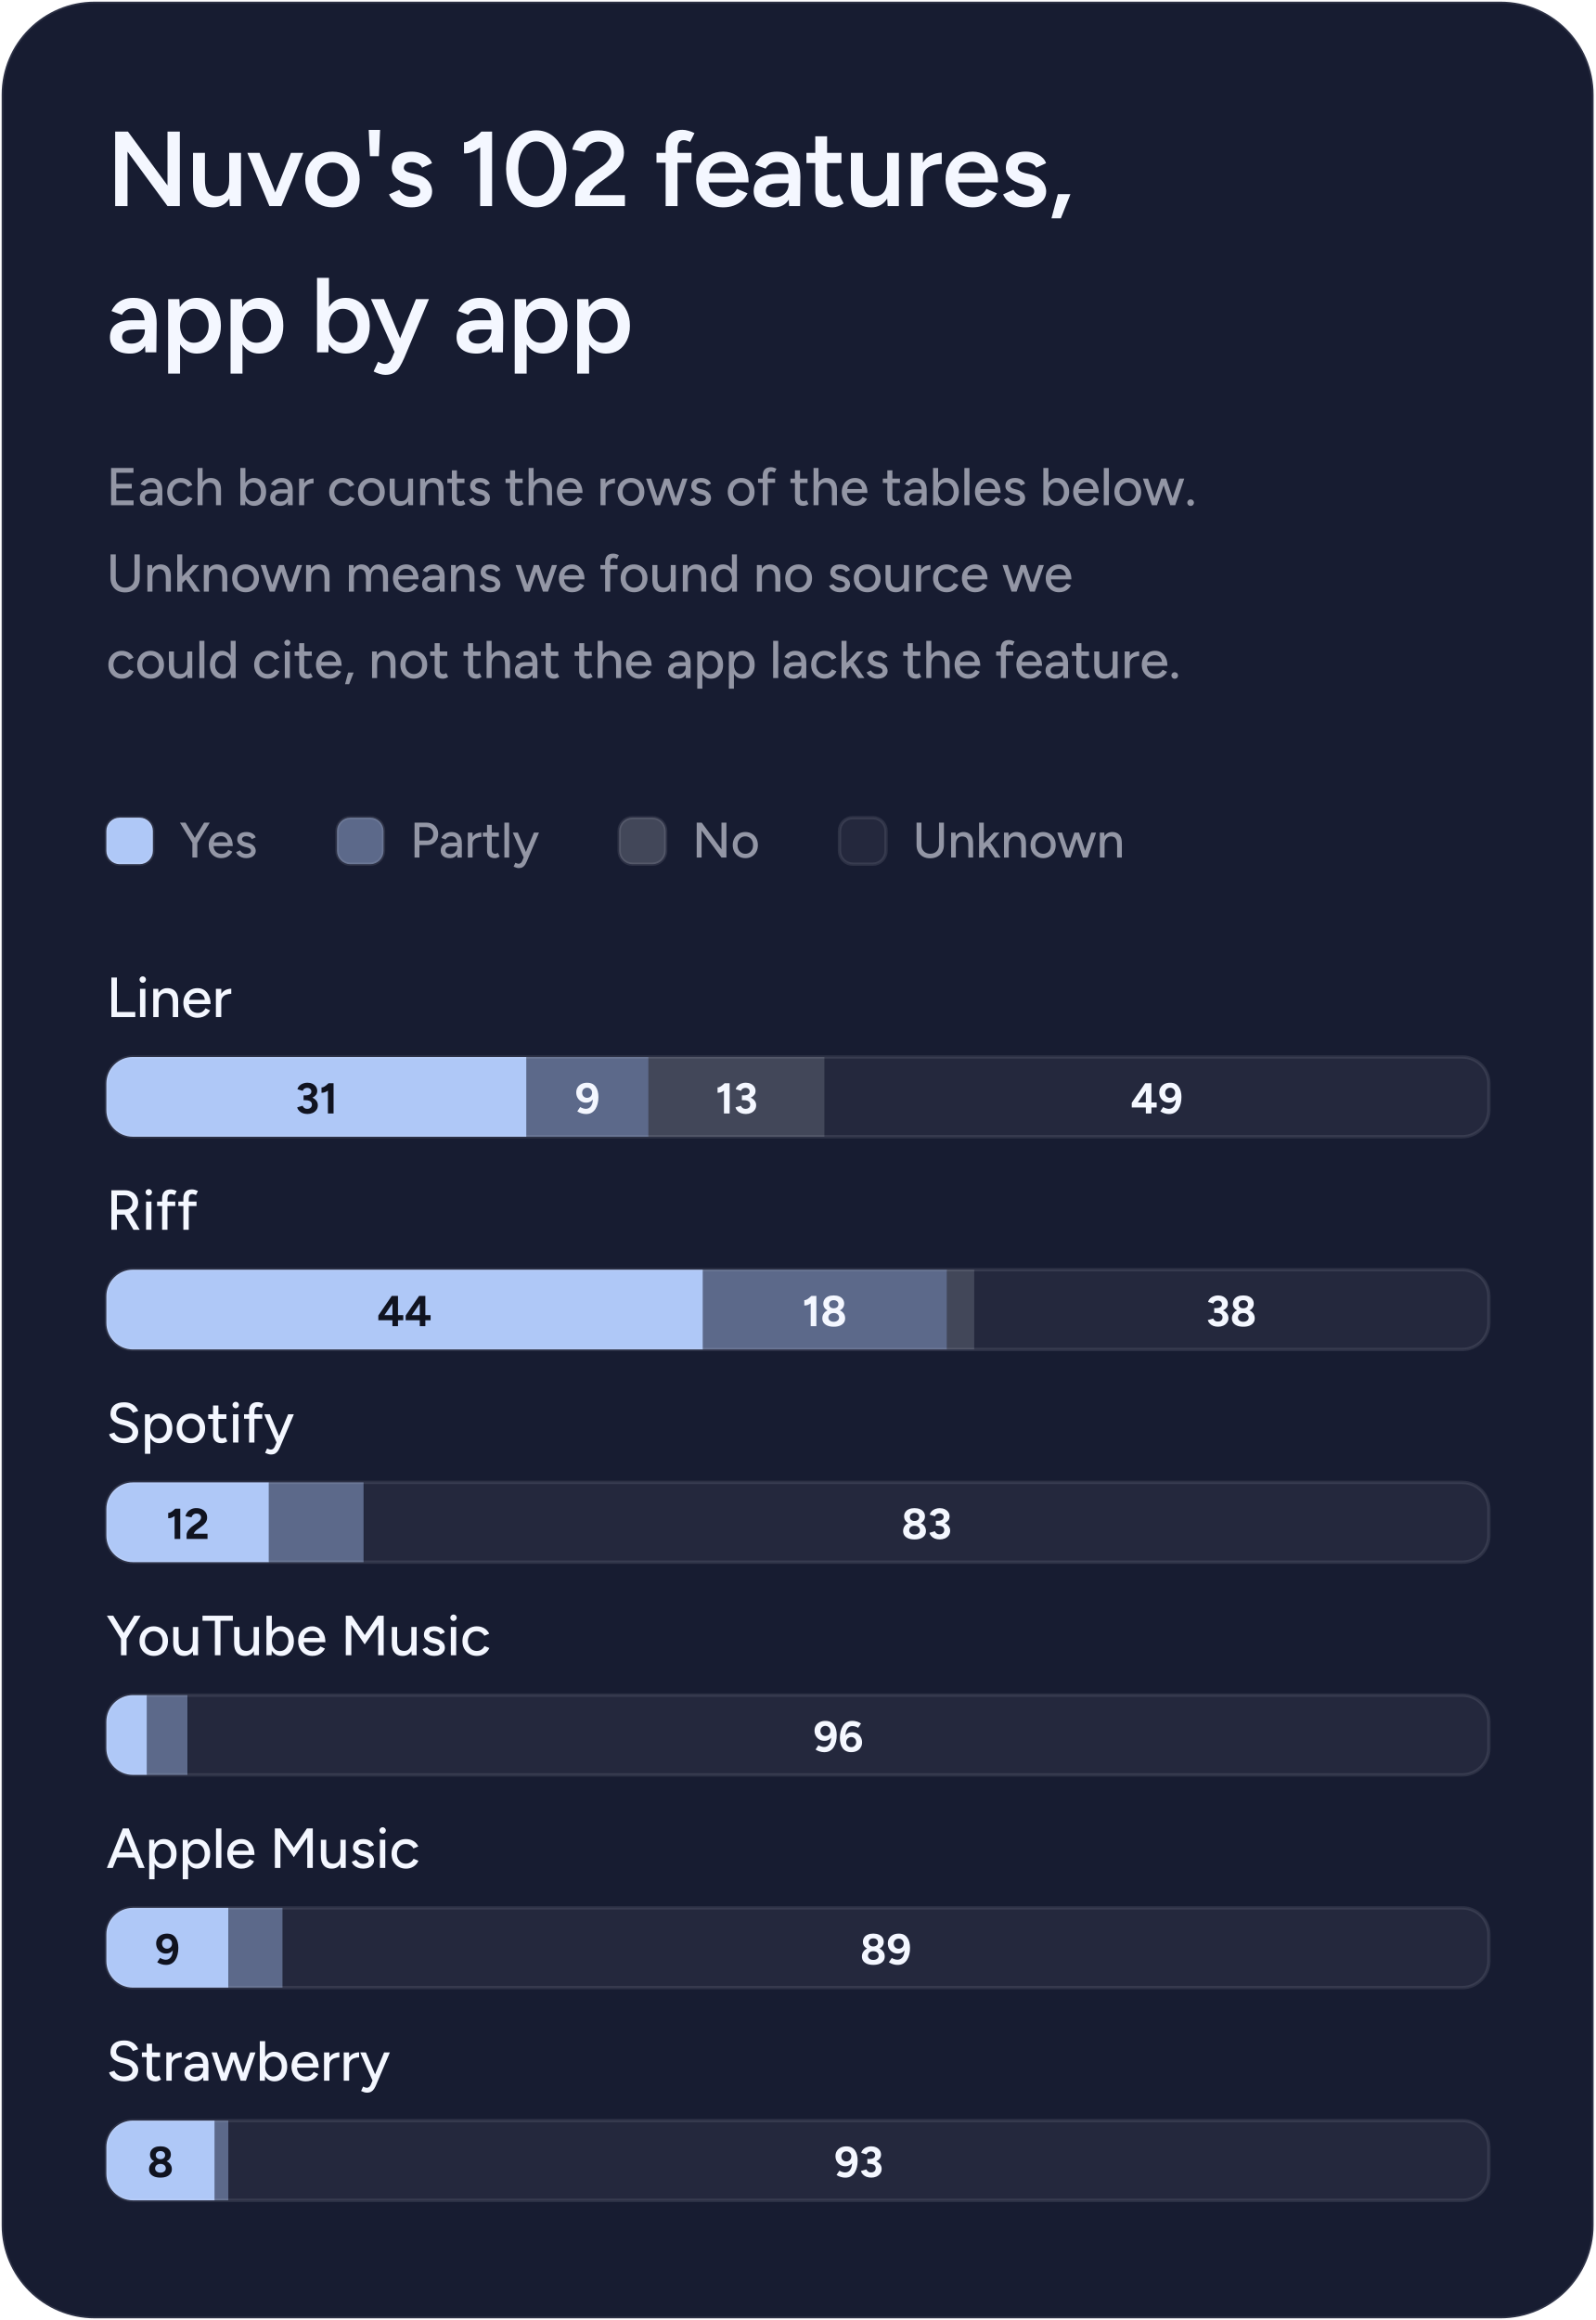
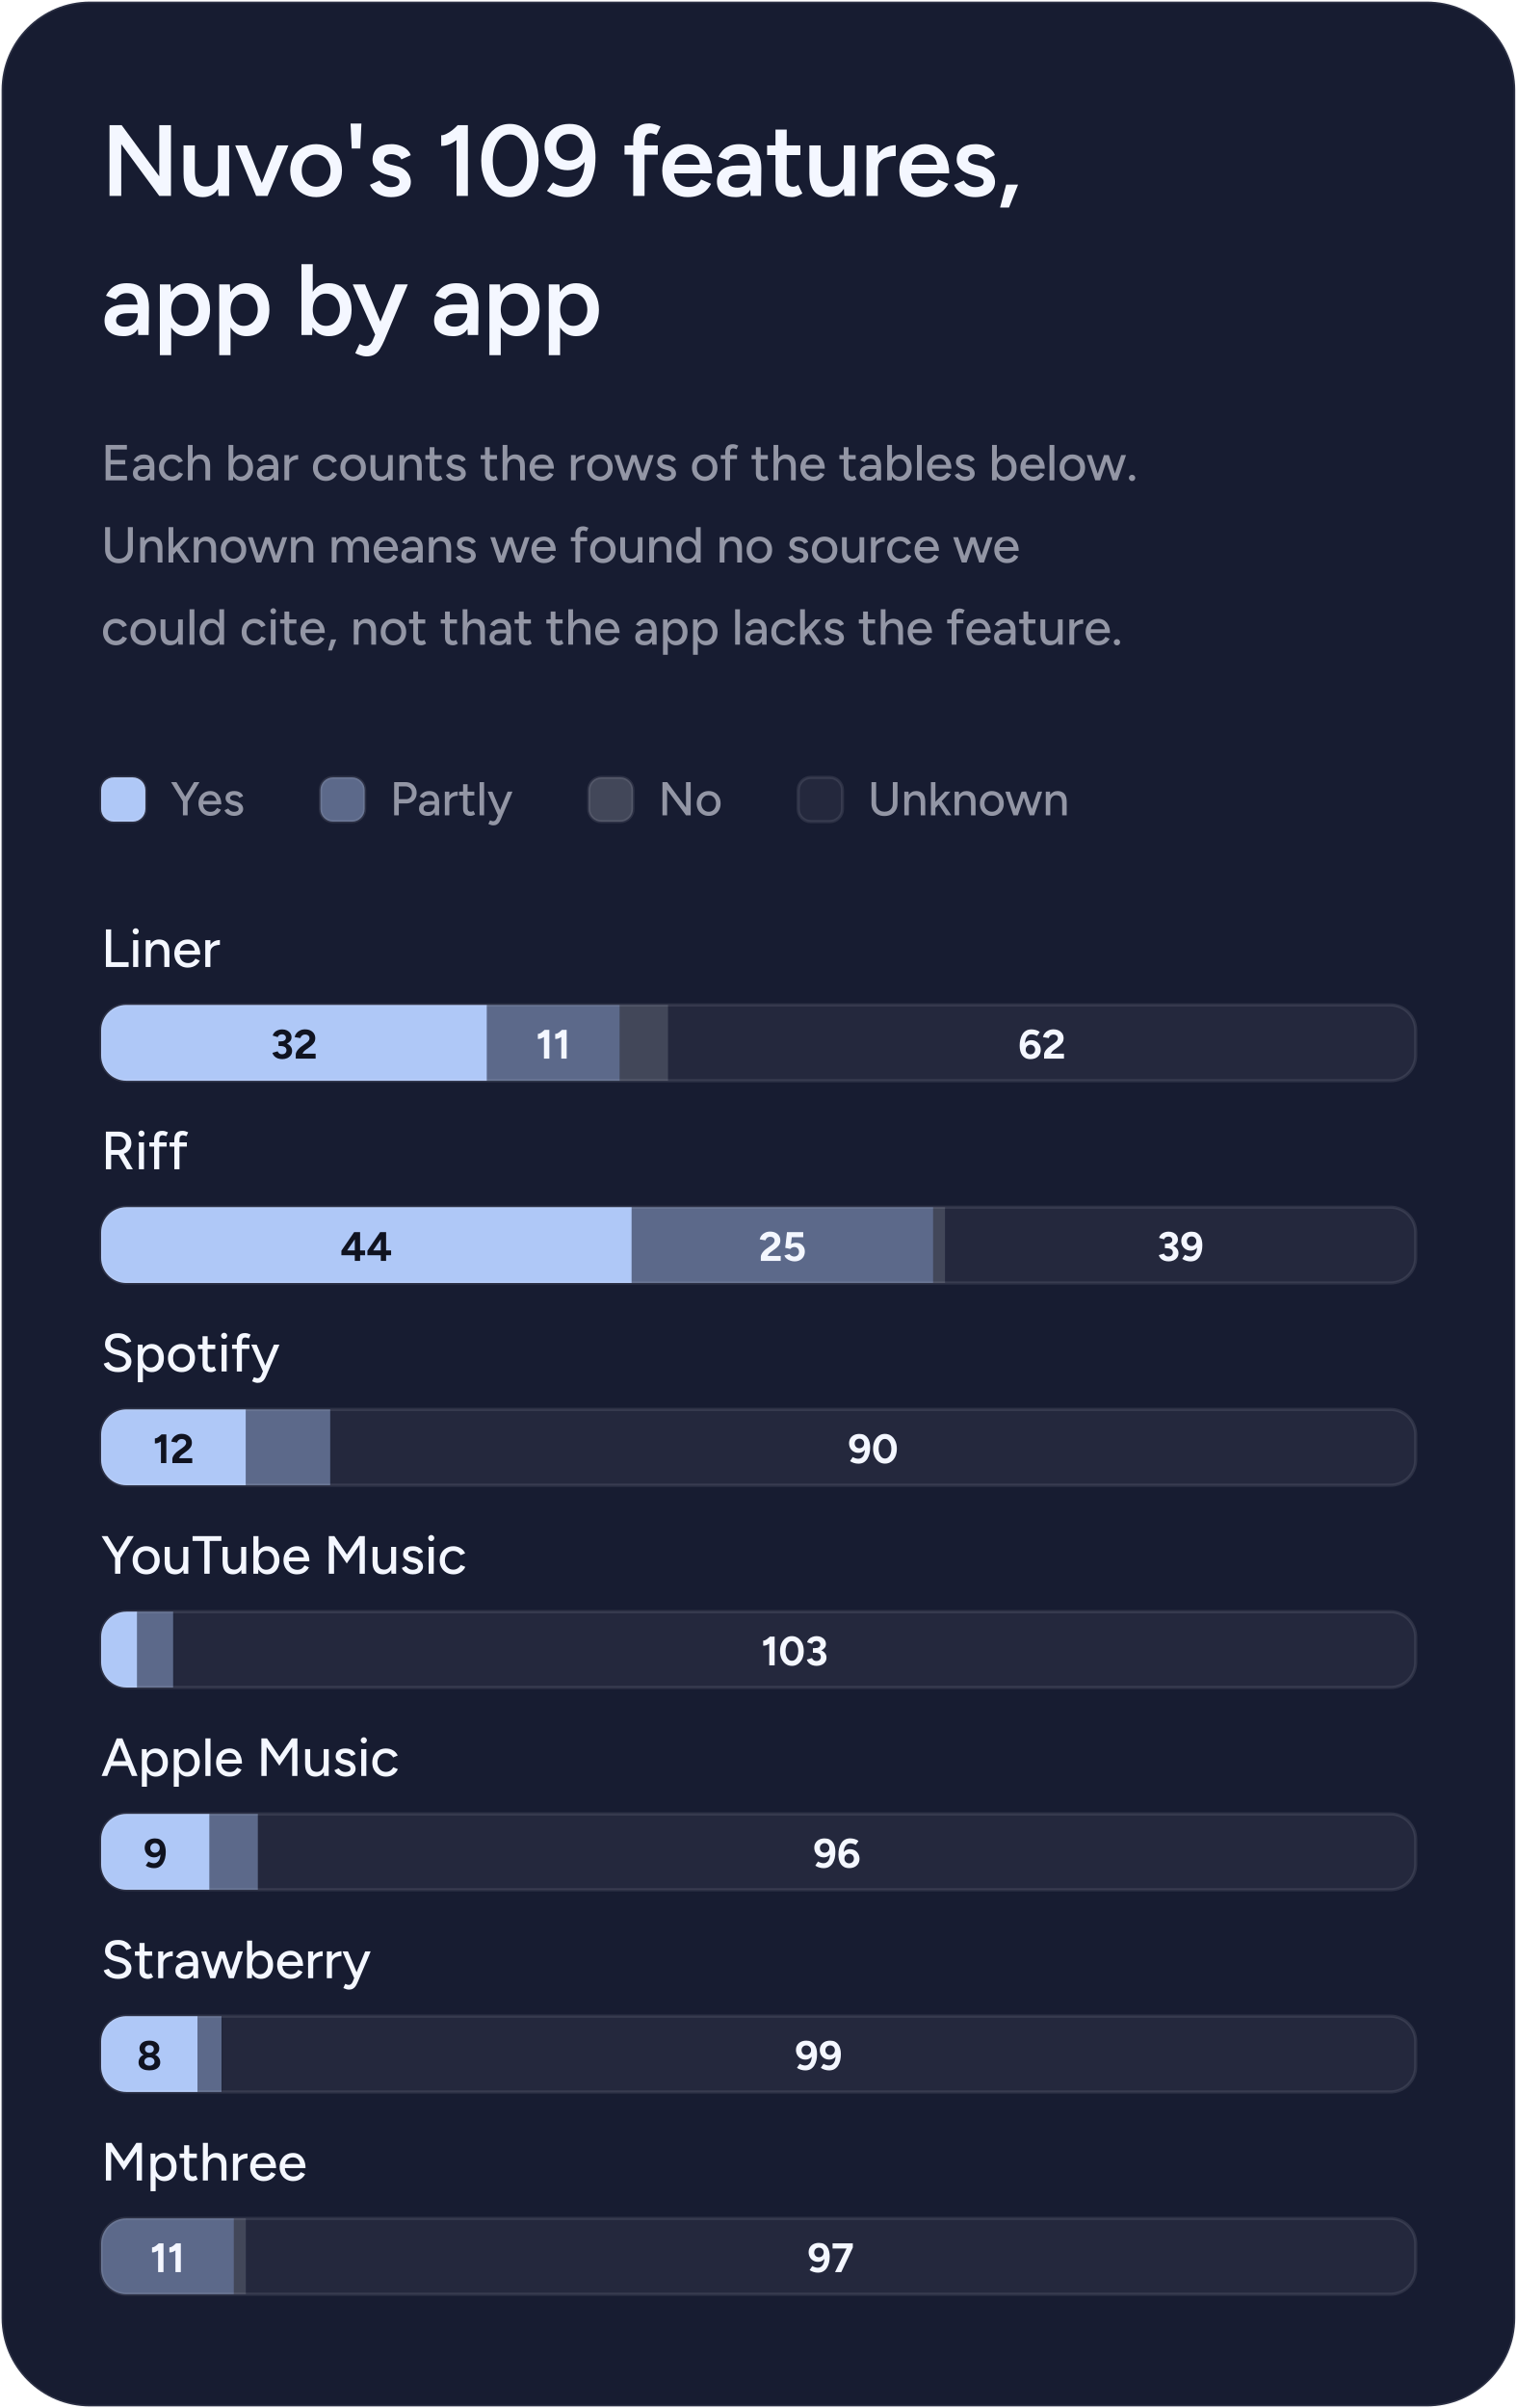
- <svg xmlns="http://www.w3.org/2000/svg" width="480" height="698" viewBox="0 0 480 698" role="img" aria-label="How many of Nuvo's 102 features each app has">
+ <svg xmlns="http://www.w3.org/2000/svg" width="480" height="762" viewBox="0 0 480 762" role="img" aria-label="How many of Nuvo's 109 features each app has">
  <defs>
    <path id="g500-2c" d="M37 115 95 -103H198L114 115Z" />
    <path id="g500-2e" d="M109 14Q84 14 66 -4Q47 -22 47 -48Q47 -74 66 -92Q84 -110 109 -110Q135 -110 154 -92Q172 -74 172 -48Q172 -22 154 -4Q135 14 109 14Z" />
    <path id="g500-41" d="M9 0 291 -700H396L678 0H573L498 -187H189L114 0ZM223 -275H464L344 -576Z" />
    <path id="g500-45" d="M89 0V-700H510V-610H187V-402H478V-314H187V-90H512V0Z" />
    <path id="g500-4c" d="M89 0V-700H187V-90H512V0Z" />
    <path id="g500-4d" d="M89 0V-700H193L425 -357L656 -700H760V0H662V-542L424 -191L187 -541V0Z" />
    <path id="g500-4e" d="M89 0V-700H190L586 -164V-700H685V0H586L187 -541V0Z" />
    <path id="g500-50" d="M89 0V-700H325Q395 -700 448 -672Q502 -643 532 -592Q563 -542 563 -475Q563 -410 535 -359Q507 -308 458 -279Q408 -250 344 -250H187V0ZM187 -341H343Q396 -341 430 -378Q464 -416 464 -475Q464 -536 424 -573Q385 -610 324 -610H187Z" />
    <path id="g500-52" d="M89 0V-700H325Q395 -700 448 -672Q502 -645 532 -596Q563 -548 563 -484Q563 -415 524 -363Q485 -311 422 -287L591 0H480L324 -268Q318 -268 311 -268Q304 -268 297 -268H187V0ZM187 -358H334Q370 -358 398 -374Q427 -391 444 -420Q462 -448 462 -484Q462 -540 423 -575Q384 -610 322 -610H187Z" />
    <path id="g500-53" d="M315 12Q259 12 214 -1Q168 -14 134 -36Q101 -59 79 -87Q57 -115 48 -146L143 -177Q158 -136 200 -106Q242 -76 303 -75Q377 -75 420 -104Q462 -134 462 -183Q462 -228 425 -256Q388 -285 327 -300L246 -321Q198 -334 158 -358Q119 -382 96 -419Q73 -456 73 -508Q73 -604 136 -658Q198 -712 316 -712Q384 -712 434 -690Q484 -669 516 -634Q549 -599 563 -557L468 -525Q451 -570 410 -598Q369 -625 309 -625Q246 -625 210 -595Q173 -565 173 -513Q173 -469 202 -446Q230 -422 278 -410L359 -390Q457 -366 510 -310Q564 -255 564 -189Q564 -132 536 -86Q507 -41 452 -14Q396 12 315 12Z" />
    <path id="g500-54" d="M231 0V-610H12V-700H549V-610H330V0Z" />
    <path id="g500-55" d="M351 15Q270 15 208 -18Q147 -52 113 -112Q79 -173 79 -252V-700H177V-252Q177 -200 200 -160Q222 -120 262 -98Q301 -76 353 -76Q405 -76 445 -98Q485 -120 507 -160Q529 -200 529 -252V-700H628V-252Q628 -173 594 -112Q559 -52 496 -18Q434 15 351 15Z" />
    <path id="g500-59" d="M259 0V-293L9 -700H122L308 -394L494 -700H608L358 -294V0Z" />
    <path id="g500-61" d="M226 12Q137 12 88 -28Q38 -69 38 -141Q38 -218 90 -258Q141 -299 233 -299H367Q361 -363 334 -396Q306 -428 251 -428Q212 -428 184 -412Q155 -396 136 -362L52 -394Q70 -428 97 -454Q124 -481 162 -496Q200 -512 251 -512Q322 -512 369 -484Q416 -456 440 -403Q463 -350 462 -272L461 0H373L370 -64Q348 -28 312 -8Q276 12 226 12ZM234 -69Q275 -69 305 -86Q335 -104 352 -136Q369 -167 369 -208V-224H259Q190 -224 162 -202Q134 -181 134 -143Q134 -108 160 -88Q187 -69 234 -69Z" />
    <path id="g500-62" d="M325 12Q271 12 229 -12Q187 -37 160 -81L156 0H66V-700H161V-420Q188 -464 230 -488Q271 -512 325 -512Q392 -512 443 -479Q494 -446 522 -388Q551 -329 551 -250Q551 -172 522 -113Q494 -54 443 -21Q392 12 325 12ZM302 -74Q347 -74 381 -96Q415 -119 434 -158Q454 -198 454 -250Q454 -302 435 -342Q416 -381 382 -404Q348 -426 303 -426Q262 -426 230 -404Q197 -381 179 -341Q161 -301 161 -250Q161 -198 179 -158Q197 -119 229 -96Q261 -74 302 -74Z" />
    <path id="g500-63" d="M294 12Q219 12 161 -22Q103 -55 70 -114Q38 -173 38 -250Q38 -327 70 -386Q103 -445 160 -478Q218 -512 292 -512Q365 -512 424 -478Q482 -444 511 -381L425 -345Q406 -382 370 -403Q335 -424 289 -424Q244 -424 209 -402Q174 -380 154 -340Q134 -301 134 -250Q134 -199 154 -160Q174 -121 210 -98Q246 -76 291 -76Q337 -76 373 -100Q409 -123 427 -163L514 -128Q485 -62 426 -25Q368 12 294 12Z" />
    <path id="g500-64" d="M264 12Q196 12 146 -21Q95 -54 66 -113Q38 -172 38 -250Q38 -329 66 -388Q95 -446 146 -479Q196 -512 264 -512Q317 -512 359 -488Q401 -464 428 -420V-700H522V0H432L429 -81Q402 -37 360 -12Q318 12 264 12ZM286 -74Q327 -74 358 -96Q390 -118 408 -156Q427 -195 428 -245V-255Q427 -305 408 -344Q390 -382 358 -404Q327 -426 285 -426Q241 -426 207 -404Q173 -381 154 -342Q135 -302 135 -250Q135 -198 154 -158Q174 -119 208 -96Q242 -74 286 -74Z" />
    <path id="g500-65" d="M287 12Q214 12 158 -22Q102 -55 70 -114Q38 -173 38 -250Q38 -327 70 -386Q102 -445 158 -478Q215 -512 288 -512Q357 -512 409 -478Q461 -443 490 -380Q520 -316 520 -230H135Q140 -156 184 -114Q229 -73 294 -73Q344 -73 378 -96Q411 -120 430 -156L512 -118Q492 -79 460 -50Q428 -20 384 -4Q341 12 287 12ZM141 -305H418Q415 -345 396 -372Q378 -400 350 -415Q321 -430 286 -430Q252 -430 220 -416Q188 -401 166 -373Q145 -345 141 -305Z" />
    <path id="g500-66" d="M116 0V-421H27V-500H116V-555Q116 -634 154 -674Q192 -715 269 -715Q292 -715 319 -708Q346 -700 374 -687L339 -614Q318 -624 302 -628Q287 -633 276 -633Q243 -633 227 -612Q211 -590 211 -545V-500H349V-421H211V0Z" />
    <path id="g500-68" d="M67 0V-700H161V-429Q186 -469 225 -490Q264 -512 315 -512Q374 -512 417 -488Q460 -464 484 -414Q508 -363 507 -281V0H413V-256Q413 -324 397 -360Q381 -395 354 -409Q326 -423 291 -424Q229 -424 195 -381Q161 -338 161 -260V0Z" />
    <path id="g500-69" d="M72 0V-500H167V0ZM120 -606Q97 -606 80 -624Q63 -641 63 -664Q63 -688 80 -704Q97 -721 120 -721Q144 -721 160 -704Q177 -688 177 -664Q177 -641 160 -624Q144 -606 120 -606Z" />
    <path id="g500-6b" d="M66 0V-700H161V-285L362 -500H478L292 -297L497 0H383L230 -229L161 -155V0Z" />
    <path id="g500-6c" d="M66 0V-700H161V0Z" />
    <path id="g500-6d" d="M66 0V-500H155L159 -431Q183 -471 219 -492Q255 -512 302 -512Q362 -512 404 -484Q446 -457 465 -401Q487 -455 527 -484Q567 -512 622 -512Q707 -512 755 -456Q803 -401 802 -286V0H708V-256Q708 -324 694 -360Q679 -395 655 -409Q631 -423 599 -424Q543 -424 512 -381Q482 -338 482 -260V0H387V-256Q387 -324 373 -360Q359 -395 334 -409Q310 -423 278 -424Q222 -424 192 -381Q161 -338 161 -260V0Z" />
    <path id="g500-6e" d="M66 0V-500H155L159 -427Q184 -468 224 -490Q263 -512 314 -512Q373 -512 416 -488Q460 -464 484 -414Q507 -363 507 -281V0H412V-256Q412 -324 396 -360Q381 -395 354 -409Q326 -423 290 -424Q229 -424 195 -381Q161 -338 161 -260V0Z" />
    <path id="g500-6f" d="M292 12Q217 12 160 -22Q103 -55 70 -114Q38 -173 38 -250Q38 -327 70 -386Q102 -445 159 -478Q216 -512 290 -512Q364 -512 421 -478Q478 -445 510 -386Q542 -327 542 -250Q542 -173 510 -114Q478 -55 422 -22Q365 12 292 12ZM292 -75Q337 -75 372 -98Q407 -120 426 -159Q446 -198 446 -250Q446 -302 426 -341Q407 -380 371 -402Q335 -425 290 -425Q244 -425 209 -402Q174 -380 154 -341Q134 -302 134 -250Q134 -198 154 -159Q174 -120 210 -98Q246 -75 292 -75Z" />
    <path id="g500-70" d="M71 200V-500H160L165 -419Q192 -463 234 -488Q276 -512 330 -512Q397 -512 448 -479Q499 -446 528 -388Q556 -329 556 -250Q556 -172 528 -113Q499 -54 448 -21Q397 12 330 12Q276 12 234 -12Q193 -37 166 -80V200ZM307 -74Q352 -74 386 -96Q420 -119 440 -158Q459 -198 459 -250Q459 -302 440 -342Q421 -381 387 -404Q353 -426 308 -426Q267 -426 234 -404Q202 -381 184 -341Q166 -301 166 -250Q166 -198 184 -158Q202 -119 234 -96Q266 -74 307 -74Z" />
    <path id="g500-72" d="M66 0V-500H161V-410Q191 -457 238 -480Q286 -502 338 -502V-412Q293 -412 252 -398Q212 -385 186 -354Q161 -324 161 -272V0Z" />
    <path id="g500-73" d="M245 12Q192 12 150 -4Q109 -20 80 -47Q52 -74 38 -108L120 -144Q136 -113 168 -93Q200 -73 239 -73Q282 -73 310 -89Q338 -105 338 -134Q338 -162 317 -178Q296 -194 256 -204L209 -216Q139 -235 100 -273Q62 -311 62 -359Q62 -432 109 -472Q156 -512 248 -512Q293 -512 330 -499Q368 -486 394 -462Q421 -438 432 -405L352 -369Q340 -399 311 -414Q282 -428 243 -428Q203 -428 180 -410Q157 -393 157 -362Q157 -345 176 -330Q196 -314 234 -304L288 -291Q337 -279 369 -254Q401 -230 417 -200Q433 -169 433 -136Q433 -91 408 -58Q384 -24 342 -6Q299 12 245 12Z" />
    <path id="g500-74" d="M259 12Q184 12 143 -26Q102 -65 102 -137V-418H17V-500H102V-656H197V-500H339V-418H197V-151Q197 -114 216 -94Q234 -75 269 -75Q279 -75 291 -79Q303 -83 320 -95L356 -21Q330 -4 306 4Q283 12 259 12Z" />
    <path id="g500-75" d="M246 12Q188 12 145 -12Q102 -36 78 -87Q54 -138 54 -219V-500H149V-244Q149 -177 164 -141Q180 -105 208 -91Q236 -77 271 -76Q332 -76 366 -119Q400 -162 400 -240V-500H494V0H406L402 -73Q377 -32 338 -10Q298 12 246 12Z" />
    <path id="g500-77" d="M180 0 10 -500H106L229 -130L353 -500H447L569 -134L693 -500H788L618 0H524L400 -376L275 0Z" />
    <path id="g500-79" d="M127 212Q105 212 78 204Q52 196 24 183L59 105Q81 115 98 120Q114 125 124 125Q149 125 166 111Q184 97 195 72L226 -3L8 -500H109L271 -112L431 -500H533L296 62Q277 108 256 142Q235 176 204 194Q174 212 127 212Z" />
    <path id="g600-27" d="M71 -469 60 -716H167L156 -469Z" />
    <path id="g600-2c" d="M33 115 93 -112H211L121 115Z" />
    <path id="g600-30" d="M322 12Q240 12 176 -34Q112 -81 76 -162Q39 -244 39 -350Q39 -456 76 -538Q112 -619 176 -666Q239 -712 322 -712Q405 -712 469 -666Q533 -619 570 -538Q606 -456 606 -350Q606 -244 570 -162Q533 -81 470 -34Q406 12 322 12ZM323 -93Q372 -93 410 -126Q449 -159 470 -217Q492 -275 492 -350Q492 -425 470 -484Q449 -542 410 -575Q372 -608 322 -608Q272 -608 234 -575Q196 -542 174 -484Q153 -426 153 -350Q153 -275 174 -217Q196 -159 234 -126Q273 -93 323 -93Z" />
    <path id="g600-31" d="M204 0V-552Q168 -525 130 -509Q91 -493 52 -495V-600Q75 -599 104 -614Q134 -628 164 -652Q193 -676 215 -700H316V0Z" />
-     <path id="g600-32" d="M54 0V-89Q54 -120 70 -154Q86 -187 116 -221Q145 -255 185 -285L307 -373Q330 -389 350 -410Q369 -431 381 -454Q393 -478 393 -501Q393 -530 378 -554Q364 -578 338 -592Q311 -606 273 -606Q239 -606 212 -592Q186 -579 169 -557Q152 -535 145 -509L26 -531Q36 -579 68 -620Q101 -662 152 -687Q204 -712 270 -712Q344 -712 398 -685Q453 -658 482 -610Q512 -563 512 -502Q512 -440 478 -390Q445 -341 385 -296L273 -213Q240 -189 219 -162Q198 -134 190 -103H521V0Z" />
+     <path id="g600-39" d="M276 -712Q348 -712 397 -686Q446 -659 476 -613Q507 -567 520 -507Q534 -447 534 -378Q534 -294 516 -222Q499 -151 464 -98Q430 -46 378 -17Q325 12 254 12Q200 12 148 -4Q96 -20 54 -50L114 -134Q145 -112 182 -101Q218 -90 249 -90Q336 -90 384 -165Q432 -240 428 -398L452 -380Q428 -323 378 -288Q328 -254 259 -254Q192 -254 140 -284Q89 -315 60 -368Q30 -420 30 -486Q30 -552 60 -603Q91 -654 146 -683Q202 -712 276 -712ZM275 -612Q238 -612 208 -596Q179 -579 162 -550Q146 -520 146 -482Q146 -444 162 -414Q179 -384 208 -367Q238 -350 275 -350Q314 -350 344 -367Q373 -384 390 -414Q406 -444 406 -482Q406 -520 390 -550Q373 -579 344 -596Q314 -612 275 -612Z" />
    <path id="g600-4e" d="M83 0V-700H203L575 -194V-700H691V0H575L199 -512V0Z" />
    <path id="g600-61" d="M223 12Q133 12 84 -28Q34 -68 34 -141Q34 -219 86 -260Q139 -301 233 -301H360Q354 -356 329 -385Q304 -414 255 -414Q219 -414 192 -399Q165 -384 146 -352L48 -388Q64 -421 90 -450Q117 -478 158 -495Q198 -512 255 -512Q328 -512 377 -484Q426 -455 450 -402Q473 -349 473 -274L470 0H367L364 -61Q344 -26 308 -7Q273 12 223 12ZM237 -82Q274 -82 302 -98Q331 -115 346 -143Q362 -171 362 -205V-215H269Q202 -215 175 -196Q148 -178 148 -144Q148 -115 172 -98Q195 -82 237 -82Z" />
    <path id="g600-62" d="M332 12Q279 12 239 -11Q199 -34 172 -76L168 0H62V-700H174V-426Q200 -467 240 -490Q280 -512 332 -512Q400 -512 450 -480Q501 -447 530 -388Q558 -330 558 -250Q558 -171 530 -112Q501 -53 450 -20Q400 12 332 12ZM304 -90Q344 -90 375 -110Q406 -131 424 -167Q443 -203 443 -250Q443 -297 426 -333Q408 -369 377 -389Q346 -409 305 -409Q267 -409 237 -389Q207 -369 190 -333Q174 -297 174 -250Q174 -203 190 -167Q207 -131 236 -110Q266 -90 304 -90Z" />
    <path id="g600-65" d="M285 12Q212 12 156 -22Q99 -55 66 -114Q34 -173 34 -250Q34 -327 67 -386Q100 -445 158 -478Q215 -512 289 -512Q356 -512 410 -478Q464 -443 496 -378Q527 -313 527 -223H150Q155 -160 196 -124Q238 -88 295 -88Q341 -88 371 -108Q401 -129 418 -162L517 -120Q496 -80 464 -50Q431 -20 386 -4Q342 12 285 12ZM157 -309H406Q403 -345 385 -368Q367 -392 341 -404Q315 -416 286 -416Q258 -416 230 -404Q201 -393 181 -369Q161 -345 157 -309Z" />
    <path id="g600-66" d="M112 0V-408H26V-500H112V-553Q112 -632 152 -674Q191 -717 271 -717Q297 -717 326 -708Q356 -700 383 -686L342 -603Q323 -612 308 -616Q294 -620 283 -620Q253 -620 238 -600Q224 -581 224 -537V-500H355V-408H224V0Z" />
    <path id="g600-6f" d="M292 12Q217 12 158 -22Q100 -55 67 -114Q34 -173 34 -250Q34 -327 66 -386Q99 -445 157 -478Q215 -512 290 -512Q365 -512 423 -478Q481 -445 514 -386Q546 -327 546 -250Q546 -173 514 -114Q482 -55 424 -22Q366 12 292 12ZM292 -91Q333 -91 365 -112Q397 -132 415 -168Q433 -203 433 -250Q433 -297 414 -332Q396 -368 364 -388Q332 -409 290 -409Q248 -409 216 -389Q184 -369 166 -333Q148 -297 148 -250Q148 -203 166 -168Q185 -132 218 -112Q250 -91 292 -91Z" />
    <path id="g600-70" d="M67 200V-500H172L177 -424Q203 -466 244 -489Q284 -512 337 -512Q405 -512 456 -480Q506 -447 534 -388Q563 -330 563 -250Q563 -171 534 -112Q506 -53 456 -20Q405 12 337 12Q285 12 245 -11Q205 -34 179 -74V200ZM309 -90Q349 -90 380 -110Q411 -131 430 -167Q448 -203 448 -250Q448 -297 430 -333Q413 -369 382 -389Q351 -409 310 -409Q272 -409 242 -389Q212 -369 196 -333Q179 -297 179 -250Q179 -203 196 -167Q212 -131 242 -110Q271 -90 309 -90Z" />
    <path id="g600-72" d="M62 0V-500H174V-409Q204 -456 252 -479Q300 -502 351 -502V-395Q305 -395 264 -382Q224 -370 199 -342Q174 -314 174 -268V0Z" />
    <path id="g600-73" d="M244 12Q194 12 152 -3Q110 -18 80 -46Q50 -73 34 -110L131 -153Q146 -125 176 -106Q205 -87 241 -87Q280 -87 304 -100Q327 -114 327 -138Q327 -161 309 -174Q291 -186 258 -194L211 -207Q140 -225 100 -264Q60 -304 60 -355Q60 -430 108 -471Q157 -512 248 -512Q294 -512 332 -498Q371 -485 399 -460Q427 -436 438 -403L345 -361Q335 -386 307 -400Q279 -413 245 -413Q211 -413 192 -398Q173 -384 173 -358Q173 -343 190 -330Q207 -318 239 -310L298 -296Q347 -284 378 -258Q409 -233 424 -202Q439 -170 439 -138Q439 -93 414 -59Q388 -25 344 -6Q300 12 244 12Z" />
    <path id="g600-74" d="M261 12Q182 12 140 -28Q99 -67 99 -141V-404H16V-500H99V-656H210V-500H345V-404H210V-162Q210 -127 226 -109Q243 -91 275 -91Q285 -91 297 -95Q309 -99 324 -110L365 -25Q339 -7 313 2Q287 12 261 12Z" />
    <path id="g600-75" d="M241 12Q182 12 140 -12Q97 -36 74 -87Q51 -138 51 -218V-500H163V-244Q163 -185 177 -152Q191 -119 216 -106Q240 -93 272 -93Q329 -92 360 -130Q391 -168 391 -239V-500H502V0H397L392 -71Q368 -31 330 -10Q291 12 241 12Z" />
    <path id="g600-76" d="M215 0 8 -500H123L271 -128L418 -500H534L328 0Z" />
    <path id="g600-79" d="M141 212Q117 212 88 203Q58 194 31 180L73 89Q92 98 108 104Q124 109 134 109Q158 109 174 96Q191 84 201 60L228 -4L6 -500H128L280 -132L429 -500H551L319 53Q298 101 276 137Q255 173 223 192Q191 212 141 212Z" />
+     <path id="g700-30" d="M324 12Q239 12 174 -34Q109 -81 72 -162Q35 -244 35 -350Q35 -456 72 -538Q109 -619 174 -666Q238 -712 323 -712Q408 -712 474 -666Q539 -619 576 -538Q613 -456 613 -350Q613 -244 576 -162Q539 -81 474 -34Q409 12 324 12ZM324 -112Q369 -112 404 -142Q440 -173 460 -226Q480 -280 480 -350Q480 -420 460 -474Q440 -528 404 -558Q369 -589 323 -589Q278 -589 243 -558Q208 -528 188 -474Q169 -420 169 -350Q169 -280 188 -226Q208 -173 244 -142Q279 -112 324 -112Z" />
    <path id="g700-31" d="M195 0V-528Q160 -504 123 -490Q86 -477 47 -479V-603Q72 -601 101 -616Q130 -630 158 -654Q187 -677 210 -700H326V0Z" />
    <path id="g700-32" d="M51 0V-101Q51 -130 69 -165Q87 -200 119 -235Q151 -270 194 -300L300 -376Q322 -391 342 -410Q361 -429 374 -452Q386 -474 386 -495Q386 -521 374 -542Q361 -563 337 -575Q313 -587 278 -587Q248 -587 224 -575Q201 -563 186 -543Q171 -523 165 -500L24 -524Q34 -574 67 -617Q100 -660 154 -686Q207 -713 275 -713Q353 -713 409 -685Q465 -657 496 -608Q526 -560 526 -496Q526 -431 490 -380Q455 -330 393 -286L298 -217Q269 -197 248 -173Q227 -149 216 -120H535V0Z" />
    <path id="g700-33" d="M281 12Q219 12 169 -6Q119 -25 86 -60Q52 -94 39 -141L165 -178Q172 -166 184 -148Q196 -131 217 -119Q238 -107 272 -107Q322 -107 352 -134Q381 -162 381 -206Q381 -236 366 -259Q351 -282 318 -294Q284 -307 230 -307H188V-419H230Q300 -419 334 -443Q368 -467 368 -509Q368 -533 356 -552Q344 -571 322 -582Q300 -593 271 -593Q252 -593 232 -586Q212 -580 196 -566Q179 -551 169 -524L45 -561Q59 -610 94 -644Q128 -677 176 -694Q224 -712 275 -712Q340 -712 392 -688Q444 -663 474 -620Q504 -577 504 -521Q504 -466 474 -428Q443 -389 392 -366Q450 -339 484 -294Q518 -250 518 -190Q518 -127 485 -82Q452 -36 398 -12Q344 12 281 12Z" />
    <path id="g700-34" d="M352 0V-138H26V-247L336 -700H481V-255H603V-138H481V0ZM167 -255H352V-526Z" />
+     <path id="g700-35" d="M293 12Q245 12 194 -4Q144 -20 104 -52Q63 -84 44 -131L169 -168Q191 -136 222 -121Q252 -106 285 -106Q337 -106 370 -138Q402 -169 402 -222Q402 -271 370 -304Q339 -337 287 -337Q256 -337 230 -323Q204 -309 190 -290L67 -317L109 -700H505V-576H226L206 -408Q233 -423 266 -432Q299 -442 337 -441Q394 -441 441 -414Q488 -386 516 -338Q543 -291 543 -228Q543 -157 511 -103Q479 -49 423 -18Q367 12 293 12Z" />
    <path id="g700-36" d="M299 12Q228 12 178 -14Q129 -39 98 -84Q66 -129 52 -188Q37 -248 37 -317Q37 -397 54 -468Q71 -540 106 -595Q140 -650 194 -681Q248 -712 324 -712Q379 -712 432 -696Q484 -680 526 -650L458 -550Q427 -572 392 -582Q356 -592 326 -592Q249 -592 205 -524Q161 -456 163 -309L136 -328Q159 -383 207 -416Q255 -449 321 -449Q388 -449 440 -418Q491 -387 520 -334Q550 -280 550 -214Q550 -149 519 -98Q488 -46 432 -17Q375 12 299 12ZM299 -104Q332 -104 358 -119Q384 -134 399 -160Q414 -186 414 -220Q414 -254 399 -280Q384 -307 358 -322Q332 -338 299 -338Q266 -338 240 -322Q213 -307 198 -280Q183 -254 183 -220Q183 -186 198 -160Q213 -134 240 -119Q266 -104 299 -104Z" />
+     <path id="g700-37" d="M93 0 374 -575H33V-700H526V-599L245 0Z" />
    <path id="g700-38" d="M305 12Q221 12 162 -12Q103 -37 72 -80Q42 -124 42 -182Q42 -245 74 -292Q105 -340 164 -366Q116 -389 90 -430Q65 -470 65 -522Q65 -578 94 -621Q122 -664 176 -688Q230 -712 305 -712Q381 -712 435 -688Q489 -664 518 -621Q547 -578 547 -522Q547 -470 521 -430Q495 -389 447 -366Q506 -340 538 -292Q570 -245 570 -182Q570 -124 539 -80Q508 -37 449 -12Q390 12 305 12ZM305 -102Q360 -102 395 -130Q430 -157 430 -200Q430 -247 395 -276Q360 -305 305 -305Q269 -305 242 -292Q214 -279 198 -255Q182 -231 182 -200Q182 -171 198 -149Q214 -127 242 -114Q269 -102 305 -102ZM305 -414Q353 -414 384 -440Q414 -466 414 -506Q414 -549 384 -576Q353 -602 305 -602Q258 -602 228 -576Q198 -549 198 -506Q198 -466 228 -440Q258 -414 305 -414Z" />
    <path id="g700-39" d="M281 -711Q352 -711 402 -686Q451 -660 482 -615Q514 -570 528 -510Q543 -451 543 -383Q543 -302 526 -230Q509 -159 474 -104Q440 -50 386 -18Q332 13 256 13Q201 13 148 -4Q96 -20 54 -49L121 -149Q153 -128 188 -118Q224 -107 253 -107Q331 -107 376 -176Q420 -244 416 -390L444 -372Q421 -317 373 -284Q325 -250 258 -250Q192 -250 140 -282Q88 -313 59 -366Q30 -419 30 -486Q30 -552 61 -602Q92 -653 148 -682Q205 -711 281 -711ZM281 -596Q248 -596 222 -581Q196 -566 181 -540Q166 -514 166 -480Q166 -446 181 -419Q196 -392 222 -377Q248 -362 281 -362Q314 -362 340 -377Q366 -392 382 -419Q397 -446 397 -480Q397 -514 382 -540Q366 -566 340 -581Q314 -596 281 -596Z" />
    <clipPath id="c1">
      <rect x="32.0" y="318.0" width="416.0" height="24.0" rx="8.0" />
    </clipPath>
    <clipPath id="c2">
      <rect x="32.0" y="382.0" width="416.0" height="24.0" rx="8.0" />
    </clipPath>
    <clipPath id="c3">
      <rect x="32.0" y="446.0" width="416.0" height="24.0" rx="8.0" />
    </clipPath>
    <clipPath id="c4">
      <rect x="32.0" y="510.0" width="416.0" height="24.0" rx="8.0" />
    </clipPath>
    <clipPath id="c5">
      <rect x="32.0" y="574.0" width="416.0" height="24.0" rx="8.0" />
    </clipPath>
    <clipPath id="c6">
      <rect x="32.0" y="638.0" width="416.0" height="24.0" rx="8.0" />
    </clipPath>
+     <clipPath id="c7">
+       <rect x="32.0" y="702.0" width="416.0" height="24.0" rx="8.0" />
+     </clipPath>
  </defs>
-   <rect x="0.5" y="0.5" width="479.0" height="697.0" rx="28.0" fill="#171c31" stroke="rgba(244, 247, 255, 0.1)" />
+   <rect x="0.5" y="0.5" width="479.0" height="761.0" rx="28.0" fill="#171c31" stroke="rgba(244, 247, 255, 0.1)" />
  <g transform="translate(32.0 62.0) scale(0.032)" fill="#f4f7ff">
    <use href="#g600-4e" x="0" />
    <use href="#g600-75" x="764" />
    <use href="#g600-76" x="1318" />
    <use href="#g600-6f" x="1836" />
    <use href="#g600-27" x="2407" />
    <use href="#g600-73" x="2624" />
    <use href="#g600-31" x="3311" />
    <use href="#g600-30" x="3720" />
-     <use href="#g600-32" x="4355" />
-     <use href="#g600-66" x="5147" />
-     <use href="#g600-65" x="5512" />
-     <use href="#g600-61" x="6053" />
-     <use href="#g600-74" x="6567" />
-     <use href="#g600-75" x="6950" />
-     <use href="#g600-72" x="7504" />
-     <use href="#g600-65" x="7857" />
-     <use href="#g600-73" x="8398" />
-     <use href="#g600-2c" x="8854" />
+     <use href="#g600-39" x="4355" />
+     <use href="#g600-66" x="5150" />
+     <use href="#g600-65" x="5515" />
+     <use href="#g600-61" x="6056" />
+     <use href="#g600-74" x="6570" />
+     <use href="#g600-75" x="6953" />
+     <use href="#g600-72" x="7507" />
+     <use href="#g600-65" x="7860" />
+     <use href="#g600-73" x="8401" />
+     <use href="#g600-2c" x="8857" />
  </g>
  <g transform="translate(32.0 106.0) scale(0.032)" fill="#f4f7ff">
    <use href="#g600-61" x="0" />
    <use href="#g600-70" x="514" />
    <use href="#g600-70" x="1101" />
    <use href="#g600-62" x="1919" />
    <use href="#g600-79" x="2482" />
    <use href="#g600-61" x="3259" />
    <use href="#g600-70" x="3773" />
    <use href="#g600-70" x="4360" />
  </g>
  <g transform="translate(32.0 152.0) scale(0.016)" fill="rgba(244, 247, 255, 0.56)">
    <use href="#g500-45" x="0" />
    <use href="#g500-61" x="591" />
    <use href="#g500-63" x="1107" />
    <use href="#g500-68" x="1649" />
    <use href="#g500-62" x="2454" />
    <use href="#g500-61" x="3043" />
    <use href="#g500-72" x="3559" />
    <use href="#g500-63" x="4152" />
    <use href="#g500-6f" x="4694" />
    <use href="#g500-75" x="5274" />
    <use href="#g500-6e" x="5835" />
    <use href="#g500-74" x="6396" />
    <use href="#g500-73" x="6780" />
    <use href="#g500-74" x="7490" />
    <use href="#g500-68" x="7874" />
    <use href="#g500-65" x="8435" />
    <use href="#g500-72" x="9227" />
    <use href="#g500-6f" x="9576" />
    <use href="#g500-77" x="10140" />
    <use href="#g500-73" x="10938" />
    <use href="#g500-6f" x="11648" />
    <use href="#g500-66" x="12228" />
    <use href="#g500-74" x="12848" />
    <use href="#g500-68" x="13232" />
    <use href="#g500-65" x="13793" />
    <use href="#g500-74" x="14585" />
    <use href="#g500-61" x="14965" />
    <use href="#g500-62" x="15481" />
    <use href="#g500-6c" x="16070" />
    <use href="#g500-65" x="16297" />
    <use href="#g500-73" x="16845" />
    <use href="#g500-62" x="17555" />
    <use href="#g500-65" x="18144" />
    <use href="#g500-6c" x="18692" />
    <use href="#g500-6f" x="18919" />
    <use href="#g500-77" x="19483" />
    <use href="#g500-2e" x="20281" />
  </g>
  <g transform="translate(32.0 178.0) scale(0.016)" fill="rgba(244, 247, 255, 0.56)">
    <use href="#g500-55" x="0" />
    <use href="#g500-6e" x="706" />
    <use href="#g500-6b" x="1267" />
    <use href="#g500-6e" x="1767" />
    <use href="#g500-6f" x="2328" />
    <use href="#g500-77" x="2892" />
    <use href="#g500-6e" x="3690" />
    <use href="#g500-6d" x="4495" />
    <use href="#g500-65" x="5352" />
    <use href="#g500-61" x="5900" />
    <use href="#g500-6e" x="6416" />
    <use href="#g500-73" x="6977" />
    <use href="#g500-77" x="7687" />
    <use href="#g500-65" x="8472" />
    <use href="#g500-66" x="9264" />
    <use href="#g500-6f" x="9634" />
    <use href="#g500-75" x="10214" />
    <use href="#g500-6e" x="10775" />
    <use href="#g500-64" x="11336" />
    <use href="#g500-6e" x="12168" />
    <use href="#g500-6f" x="12729" />
    <use href="#g500-73" x="13553" />
    <use href="#g500-6f" x="14019" />
    <use href="#g500-75" x="14599" />
    <use href="#g500-72" x="15160" />
    <use href="#g500-63" x="15509" />
    <use href="#g500-65" x="16051" />
    <use href="#g500-77" x="16843" />
    <use href="#g500-65" x="17628" />
  </g>
  <g transform="translate(32.0 204.0) scale(0.016)" fill="rgba(244, 247, 255, 0.56)">
    <use href="#g500-63" x="0" />
    <use href="#g500-6f" x="542" />
    <use href="#g500-75" x="1122" />
    <use href="#g500-6c" x="1683" />
    <use href="#g500-64" x="1910" />
    <use href="#g500-63" x="2742" />
    <use href="#g500-69" x="3284" />
    <use href="#g500-74" x="3524" />
    <use href="#g500-65" x="3904" />
    <use href="#g500-2c" x="4452" />
    <use href="#g500-6e" x="4931" />
    <use href="#g500-6f" x="5492" />
    <use href="#g500-74" x="6072" />
    <use href="#g500-74" x="6700" />
    <use href="#g500-68" x="7084" />
    <use href="#g500-61" x="7645" />
    <use href="#g500-74" x="8161" />
    <use href="#g500-74" x="8789" />
    <use href="#g500-68" x="9173" />
    <use href="#g500-65" x="9734" />
    <use href="#g500-61" x="10526" />
    <use href="#g500-70" x="11042" />
    <use href="#g500-70" x="11636" />
    <use href="#g500-6c" x="12474" />
    <use href="#g500-61" x="12701" />
    <use href="#g500-63" x="13217" />
    <use href="#g500-6b" x="13759" />
    <use href="#g500-73" x="14259" />
    <use href="#g500-74" x="14969" />
    <use href="#g500-68" x="15353" />
    <use href="#g500-65" x="15914" />
    <use href="#g500-66" x="16706" />
    <use href="#g500-65" x="17076" />
    <use href="#g500-61" x="17624" />
    <use href="#g500-74" x="18140" />
    <use href="#g500-75" x="18524" />
    <use href="#g500-72" x="19085" />
    <use href="#g500-65" x="19434" />
    <use href="#g500-2e" x="19982" />
  </g>
  <rect x="32.0" y="246.0" width="14.0" height="14.0" rx="4.0" fill="#afc8f7" fill-opacity="1" stroke="rgba(244, 247, 255, 0.1)" />
  <g transform="translate(54.0 258.0) scale(0.015)" fill="rgba(244, 247, 255, 0.56)">
    <use href="#g500-59" x="0" />
    <use href="#g500-65" x="549" />
    <use href="#g500-73" x="1097" />
  </g>
  <rect x="101.4" y="246.0" width="14.0" height="14.0" rx="4.0" fill="#afc8f7" fill-opacity="0.45" stroke="rgba(244, 247, 255, 0.1)" />
  <g transform="translate(123.4 258.0) scale(0.015)" fill="rgba(244, 247, 255, 0.56)">
    <use href="#g500-50" x="0" />
    <use href="#g500-61" x="576" />
    <use href="#g500-72" x="1092" />
    <use href="#g500-74" x="1441" />
    <use href="#g500-6c" x="1825" />
    <use href="#g500-79" x="2052" />
  </g>
  <rect x="186.3" y="246.0" width="14.0" height="14.0" rx="4.0" fill="rgba(244, 247, 255, 0.56)" fill-opacity="0.35" stroke="rgba(244, 247, 255, 0.1)" />
  <g transform="translate(208.3 258.0) scale(0.015)" fill="rgba(244, 247, 255, 0.56)">
    <use href="#g500-4e" x="0" />
    <use href="#g500-6f" x="774" />
  </g>
  <rect x="252.6" y="246.0" width="14.0" height="14.0" rx="4.0" fill="rgba(244, 247, 255, 0.06)" fill-opacity="1" stroke="rgba(244, 247, 255, 0.1)" />
  <g transform="translate(274.6 258.0) scale(0.015)" fill="rgba(244, 247, 255, 0.56)">
    <use href="#g500-55" x="0" />
    <use href="#g500-6e" x="706" />
    <use href="#g500-6b" x="1267" />
    <use href="#g500-6e" x="1767" />
    <use href="#g500-6f" x="2328" />
    <use href="#g500-77" x="2892" />
    <use href="#g500-6e" x="3690" />
  </g>
  <g transform="translate(32.0 306.0) scale(0.017)" fill="#f4f7ff">
    <use href="#g500-4c" x="0" />
    <use href="#g500-69" x="524" />
    <use href="#g500-6e" x="764" />
    <use href="#g500-65" x="1325" />
    <use href="#g500-72" x="1873" />
  </g>
  <g clip-path="url(#c1)">
-     <rect x="32.0" y="318.0" width="126.4" height="24" fill="#afc8f7" fill-opacity="1" />
-     <g transform="translate(88.9 335.0) scale(0.013)" fill="#101320">
+     <rect x="32.0" y="318.0" width="122.1" height="24" fill="#afc8f7" fill-opacity="1" />
+     <g transform="translate(85.7 335.0) scale(0.013)" fill="#101320">
      <use href="#g700-33" x="0" />
-       <use href="#g700-31" x="556" />
-     </g>
-     <rect x="158.4" y="318.0" width="36.7" height="24" fill="#afc8f7" fill-opacity="0.45" />
-     <g transform="translate(173.0 335.0) scale(0.013)" fill="#f4f7ff">
-       <use href="#g700-39" x="0" />
-     </g>
-     <rect x="195.1" y="318.0" width="53.0" height="24" fill="rgba(244, 247, 255, 0.56)" fill-opacity="0.35" />
-     <g transform="translate(215.3 335.0) scale(0.013)" fill="#f4f7ff">
+       <use href="#g700-32" x="556" />
+     </g>
+     <rect x="154.1" y="318.0" width="42.0" height="24" fill="#afc8f7" fill-opacity="0.45" />
+     <g transform="translate(169.6 335.0) scale(0.013)" fill="#f4f7ff">
      <use href="#g700-31" x="0" />
-       <use href="#g700-33" x="422" />
-     </g>
-     <rect x="248.2" y="318.0" width="199.8" height="24" fill="rgba(244, 247, 255, 0.06)" fill-opacity="1" />
-     <g transform="translate(340.2 335.0) scale(0.013)" fill="#f4f7ff">
-       <use href="#g700-34" x="0" />
-       <use href="#g700-39" x="633" />
+       <use href="#g700-31" x="422" />
+     </g>
+     <rect x="196.1" y="318.0" width="15.3" height="24" fill="rgba(244, 247, 255, 0.56)" fill-opacity="0.35" />
+     <rect x="211.4" y="318.0" width="236.6" height="24" fill="rgba(244, 247, 255, 0.06)" fill-opacity="1" />
+     <g transform="translate(322.2 335.0) scale(0.013)" fill="#f4f7ff">
+       <use href="#g700-36" x="0" />
+       <use href="#g700-32" x="580" />
    </g>
  </g>
  <rect x="32.0" y="318.0" width="416.0" height="24.0" rx="8.0" fill="none" stroke="rgba(244, 247, 255, 0.1)" />
  <g transform="translate(32.0 370.0) scale(0.017)" fill="#f4f7ff">
    <use href="#g500-52" x="0" />
    <use href="#g500-69" x="631" />
    <use href="#g500-66" x="871" />
    <use href="#g500-66" x="1247" />
  </g>
  <g clip-path="url(#c2)">
-     <rect x="32.0" y="382.0" width="179.5" height="24" fill="#afc8f7" fill-opacity="1" />
-     <g transform="translate(113.5 399.0) scale(0.013)" fill="#101320">
+     <rect x="32.0" y="382.0" width="167.9" height="24" fill="#afc8f7" fill-opacity="1" />
+     <g transform="translate(107.7 399.0) scale(0.013)" fill="#101320">
      <use href="#g700-34" x="0" />
      <use href="#g700-34" x="633" />
    </g>
-     <rect x="211.5" y="382.0" width="73.4" height="24" fill="#afc8f7" fill-opacity="0.45" />
-     <g transform="translate(241.4 399.0) scale(0.013)" fill="#f4f7ff">
-       <use href="#g700-31" x="0" />
-       <use href="#g700-38" x="422" />
-     </g>
-     <rect x="284.9" y="382.0" width="8.2" height="24" fill="rgba(244, 247, 255, 0.56)" fill-opacity="0.35" />
-     <rect x="293.0" y="382.0" width="155.0" height="24" fill="rgba(244, 247, 255, 0.06)" fill-opacity="1" />
-     <g transform="translate(362.9 399.0) scale(0.013)" fill="#f4f7ff">
+     <rect x="199.9" y="382.0" width="95.4" height="24" fill="#afc8f7" fill-opacity="0.45" />
+     <g transform="translate(240.1 399.0) scale(0.013)" fill="#f4f7ff">
+       <use href="#g700-32" x="0" />
+       <use href="#g700-35" x="579" />
+     </g>
+     <rect x="295.3" y="382.0" width="3.8" height="24" fill="rgba(244, 247, 255, 0.56)" fill-opacity="0.35" />
+     <rect x="299.2" y="382.0" width="148.8" height="24" fill="rgba(244, 247, 255, 0.06)" fill-opacity="1" />
+     <g transform="translate(366.2 399.0) scale(0.013)" fill="#f4f7ff">
      <use href="#g700-33" x="0" />
-       <use href="#g700-38" x="556" />
+       <use href="#g700-39" x="556" />
    </g>
  </g>
  <rect x="32.0" y="382.0" width="416.0" height="24.0" rx="8.0" fill="none" stroke="rgba(244, 247, 255, 0.1)" />
  <g transform="translate(32.0 434.0) scale(0.017)" fill="#f4f7ff">
    <use href="#g500-53" x="0" />
    <use href="#g500-70" x="612" />
    <use href="#g500-6f" x="1206" />
    <use href="#g500-74" x="1786" />
    <use href="#g500-69" x="2170" />
    <use href="#g500-66" x="2410" />
    <use href="#g500-79" x="2786" />
  </g>
  <g clip-path="url(#c3)">
-     <rect x="32.0" y="446.0" width="48.9" height="24" fill="#afc8f7" fill-opacity="1" />
-     <g transform="translate(50.0 463.0) scale(0.013)" fill="#101320">
+     <rect x="32.0" y="446.0" width="45.8" height="24" fill="#afc8f7" fill-opacity="1" />
+     <g transform="translate(48.4 463.0) scale(0.013)" fill="#101320">
      <use href="#g700-31" x="0" />
      <use href="#g700-32" x="422" />
    </g>
-     <rect x="80.9" y="446.0" width="28.5" height="24" fill="#afc8f7" fill-opacity="0.45" />
-     <rect x="109.5" y="446.0" width="338.5" height="24" fill="rgba(244, 247, 255, 0.06)" fill-opacity="1" />
-     <g transform="translate(271.2 463.0) scale(0.013)" fill="#f4f7ff">
-       <use href="#g700-38" x="0" />
-       <use href="#g700-33" x="612" />
+     <rect x="77.8" y="446.0" width="26.7" height="24" fill="#afc8f7" fill-opacity="0.45" />
+     <rect x="104.5" y="446.0" width="343.5" height="24" fill="rgba(244, 247, 255, 0.06)" fill-opacity="1" />
+     <g transform="translate(268.3 463.0) scale(0.013)" fill="#f4f7ff">
+       <use href="#g700-39" x="0" />
+       <use href="#g700-30" x="580" />
    </g>
  </g>
  <rect x="32.0" y="446.0" width="416.0" height="24.0" rx="8.0" fill="none" stroke="rgba(244, 247, 255, 0.1)" />
  <g transform="translate(32.0 498.0) scale(0.017)" fill="#f4f7ff">
    <use href="#g500-59" x="0" />
    <use href="#g500-6f" x="549" />
    <use href="#g500-75" x="1129" />
    <use href="#g500-54" x="1690" />
    <use href="#g500-75" x="2207" />
    <use href="#g500-62" x="2768" />
    <use href="#g500-65" x="3357" />
    <use href="#g500-4d" x="4149" />
    <use href="#g500-75" x="4998" />
    <use href="#g500-73" x="5559" />
    <use href="#g500-69" x="6025" />
    <use href="#g500-63" x="6265" />
  </g>
  <g clip-path="url(#c4)">
-     <rect x="32.0" y="510.0" width="12.2" height="24" fill="#afc8f7" fill-opacity="1" />
-     <rect x="44.2" y="510.0" width="12.2" height="24" fill="#afc8f7" fill-opacity="0.45" />
-     <rect x="56.5" y="510.0" width="391.5" height="24" fill="rgba(244, 247, 255, 0.06)" fill-opacity="1" />
-     <g transform="translate(244.7 527.0) scale(0.013)" fill="#f4f7ff">
-       <use href="#g700-39" x="0" />
-       <use href="#g700-36" x="580" />
+     <rect x="32.0" y="510.0" width="11.4" height="24" fill="#afc8f7" fill-opacity="1" />
+     <rect x="43.4" y="510.0" width="11.4" height="24" fill="#afc8f7" fill-opacity="0.45" />
+     <rect x="54.9" y="510.0" width="393.1" height="24" fill="rgba(244, 247, 255, 0.06)" fill-opacity="1" />
+     <g transform="translate(240.9 527.0) scale(0.013)" fill="#f4f7ff">
+       <use href="#g700-31" x="0" />
+       <use href="#g700-30" x="422" />
+       <use href="#g700-33" x="1070" />
    </g>
  </g>
  <rect x="32.0" y="510.0" width="416.0" height="24.0" rx="8.0" fill="none" stroke="rgba(244, 247, 255, 0.1)" />
  <g transform="translate(32.0 562.0) scale(0.017)" fill="#f4f7ff">
    <use href="#g500-41" x="0" />
    <use href="#g500-70" x="687" />
    <use href="#g500-70" x="1281" />
    <use href="#g500-6c" x="1875" />
    <use href="#g500-65" x="2102" />
    <use href="#g500-4d" x="2894" />
    <use href="#g500-75" x="3743" />
    <use href="#g500-73" x="4304" />
    <use href="#g500-69" x="4770" />
    <use href="#g500-63" x="5010" />
  </g>
  <g clip-path="url(#c5)">
-     <rect x="32.0" y="574.0" width="36.7" height="24" fill="#afc8f7" fill-opacity="1" />
-     <g transform="translate(46.6 591.0) scale(0.013)" fill="#101320">
+     <rect x="32.0" y="574.0" width="34.3" height="24" fill="#afc8f7" fill-opacity="1" />
+     <g transform="translate(45.4 591.0) scale(0.013)" fill="#101320">
      <use href="#g700-39" x="0" />
    </g>
-     <rect x="68.7" y="574.0" width="16.3" height="24" fill="#afc8f7" fill-opacity="0.45" />
-     <rect x="85.0" y="574.0" width="363.0" height="24" fill="rgba(244, 247, 255, 0.06)" fill-opacity="1" />
-     <g transform="translate(258.8 591.0) scale(0.013)" fill="#f4f7ff">
-       <use href="#g700-38" x="0" />
-       <use href="#g700-39" x="612" />
+     <rect x="66.3" y="574.0" width="15.3" height="24" fill="#afc8f7" fill-opacity="0.45" />
+     <rect x="81.6" y="574.0" width="366.4" height="24" fill="rgba(244, 247, 255, 0.06)" fill-opacity="1" />
+     <g transform="translate(257.3 591.0) scale(0.013)" fill="#f4f7ff">
+       <use href="#g700-39" x="0" />
+       <use href="#g700-36" x="580" />
    </g>
  </g>
  <rect x="32.0" y="574.0" width="416.0" height="24.0" rx="8.0" fill="none" stroke="rgba(244, 247, 255, 0.1)" />
  <g transform="translate(32.0 626.0) scale(0.017)" fill="#f4f7ff">
    <use href="#g500-53" x="0" />
    <use href="#g500-74" x="612" />
    <use href="#g500-72" x="996" />
    <use href="#g500-61" x="1345" />
    <use href="#g500-77" x="1852" />
    <use href="#g500-62" x="2650" />
    <use href="#g500-65" x="3239" />
    <use href="#g500-72" x="3787" />
    <use href="#g500-72" x="4136" />
    <use href="#g500-79" x="4485" />
  </g>
  <g clip-path="url(#c6)">
-     <rect x="32.0" y="638.0" width="32.6" height="24" fill="#afc8f7" fill-opacity="1" />
-     <g transform="translate(44.3 655.0) scale(0.013)" fill="#101320">
+     <rect x="32.0" y="638.0" width="30.5" height="24" fill="#afc8f7" fill-opacity="1" />
+     <g transform="translate(43.3 655.0) scale(0.013)" fill="#101320">
      <use href="#g700-38" x="0" />
    </g>
-     <rect x="64.6" y="638.0" width="4.1" height="24" fill="#afc8f7" fill-opacity="0.45" />
-     <rect x="68.7" y="638.0" width="379.3" height="24" fill="rgba(244, 247, 255, 0.06)" fill-opacity="1" />
-     <g transform="translate(251.0 655.0) scale(0.013)" fill="#f4f7ff">
+     <rect x="62.5" y="638.0" width="7.6" height="24" fill="#afc8f7" fill-opacity="0.45" />
+     <rect x="70.2" y="638.0" width="377.8" height="24" fill="rgba(244, 247, 255, 0.06)" fill-opacity="1" />
+     <g transform="translate(251.5 655.0) scale(0.013)" fill="#f4f7ff">
      <use href="#g700-39" x="0" />
-       <use href="#g700-33" x="580" />
+       <use href="#g700-39" x="580" />
    </g>
  </g>
  <rect x="32.0" y="638.0" width="416.0" height="24.0" rx="8.0" fill="none" stroke="rgba(244, 247, 255, 0.1)" />
+   <g transform="translate(32.0 690.0) scale(0.017)" fill="#f4f7ff">
+     <use href="#g500-4d" x="0" />
+     <use href="#g500-70" x="849" />
+     <use href="#g500-74" x="1443" />
+     <use href="#g500-68" x="1827" />
+     <use href="#g500-72" x="2388" />
+     <use href="#g500-65" x="2737" />
+     <use href="#g500-65" x="3285" />
+   </g>
+   <g clip-path="url(#c7)">
+     <rect x="32.0" y="702.0" width="42.0" height="24" fill="#afc8f7" fill-opacity="0.45" />
+     <g transform="translate(47.5 719.0) scale(0.013)" fill="#f4f7ff">
+       <use href="#g700-31" x="0" />
+       <use href="#g700-31" x="422" />
+     </g>
+     <rect x="74.0" y="702.0" width="3.8" height="24" fill="rgba(244, 247, 255, 0.56)" fill-opacity="0.35" />
+     <rect x="77.8" y="702.0" width="370.2" height="24" fill="rgba(244, 247, 255, 0.06)" fill-opacity="1" />
+     <g transform="translate(255.5 719.0) scale(0.013)" fill="#f4f7ff">
+       <use href="#g700-39" x="0" />
+       <use href="#g700-37" x="580" />
+     </g>
+   </g>
+   <rect x="32.0" y="702.0" width="416.0" height="24.0" rx="8.0" fill="none" stroke="rgba(244, 247, 255, 0.1)" />
</svg>
